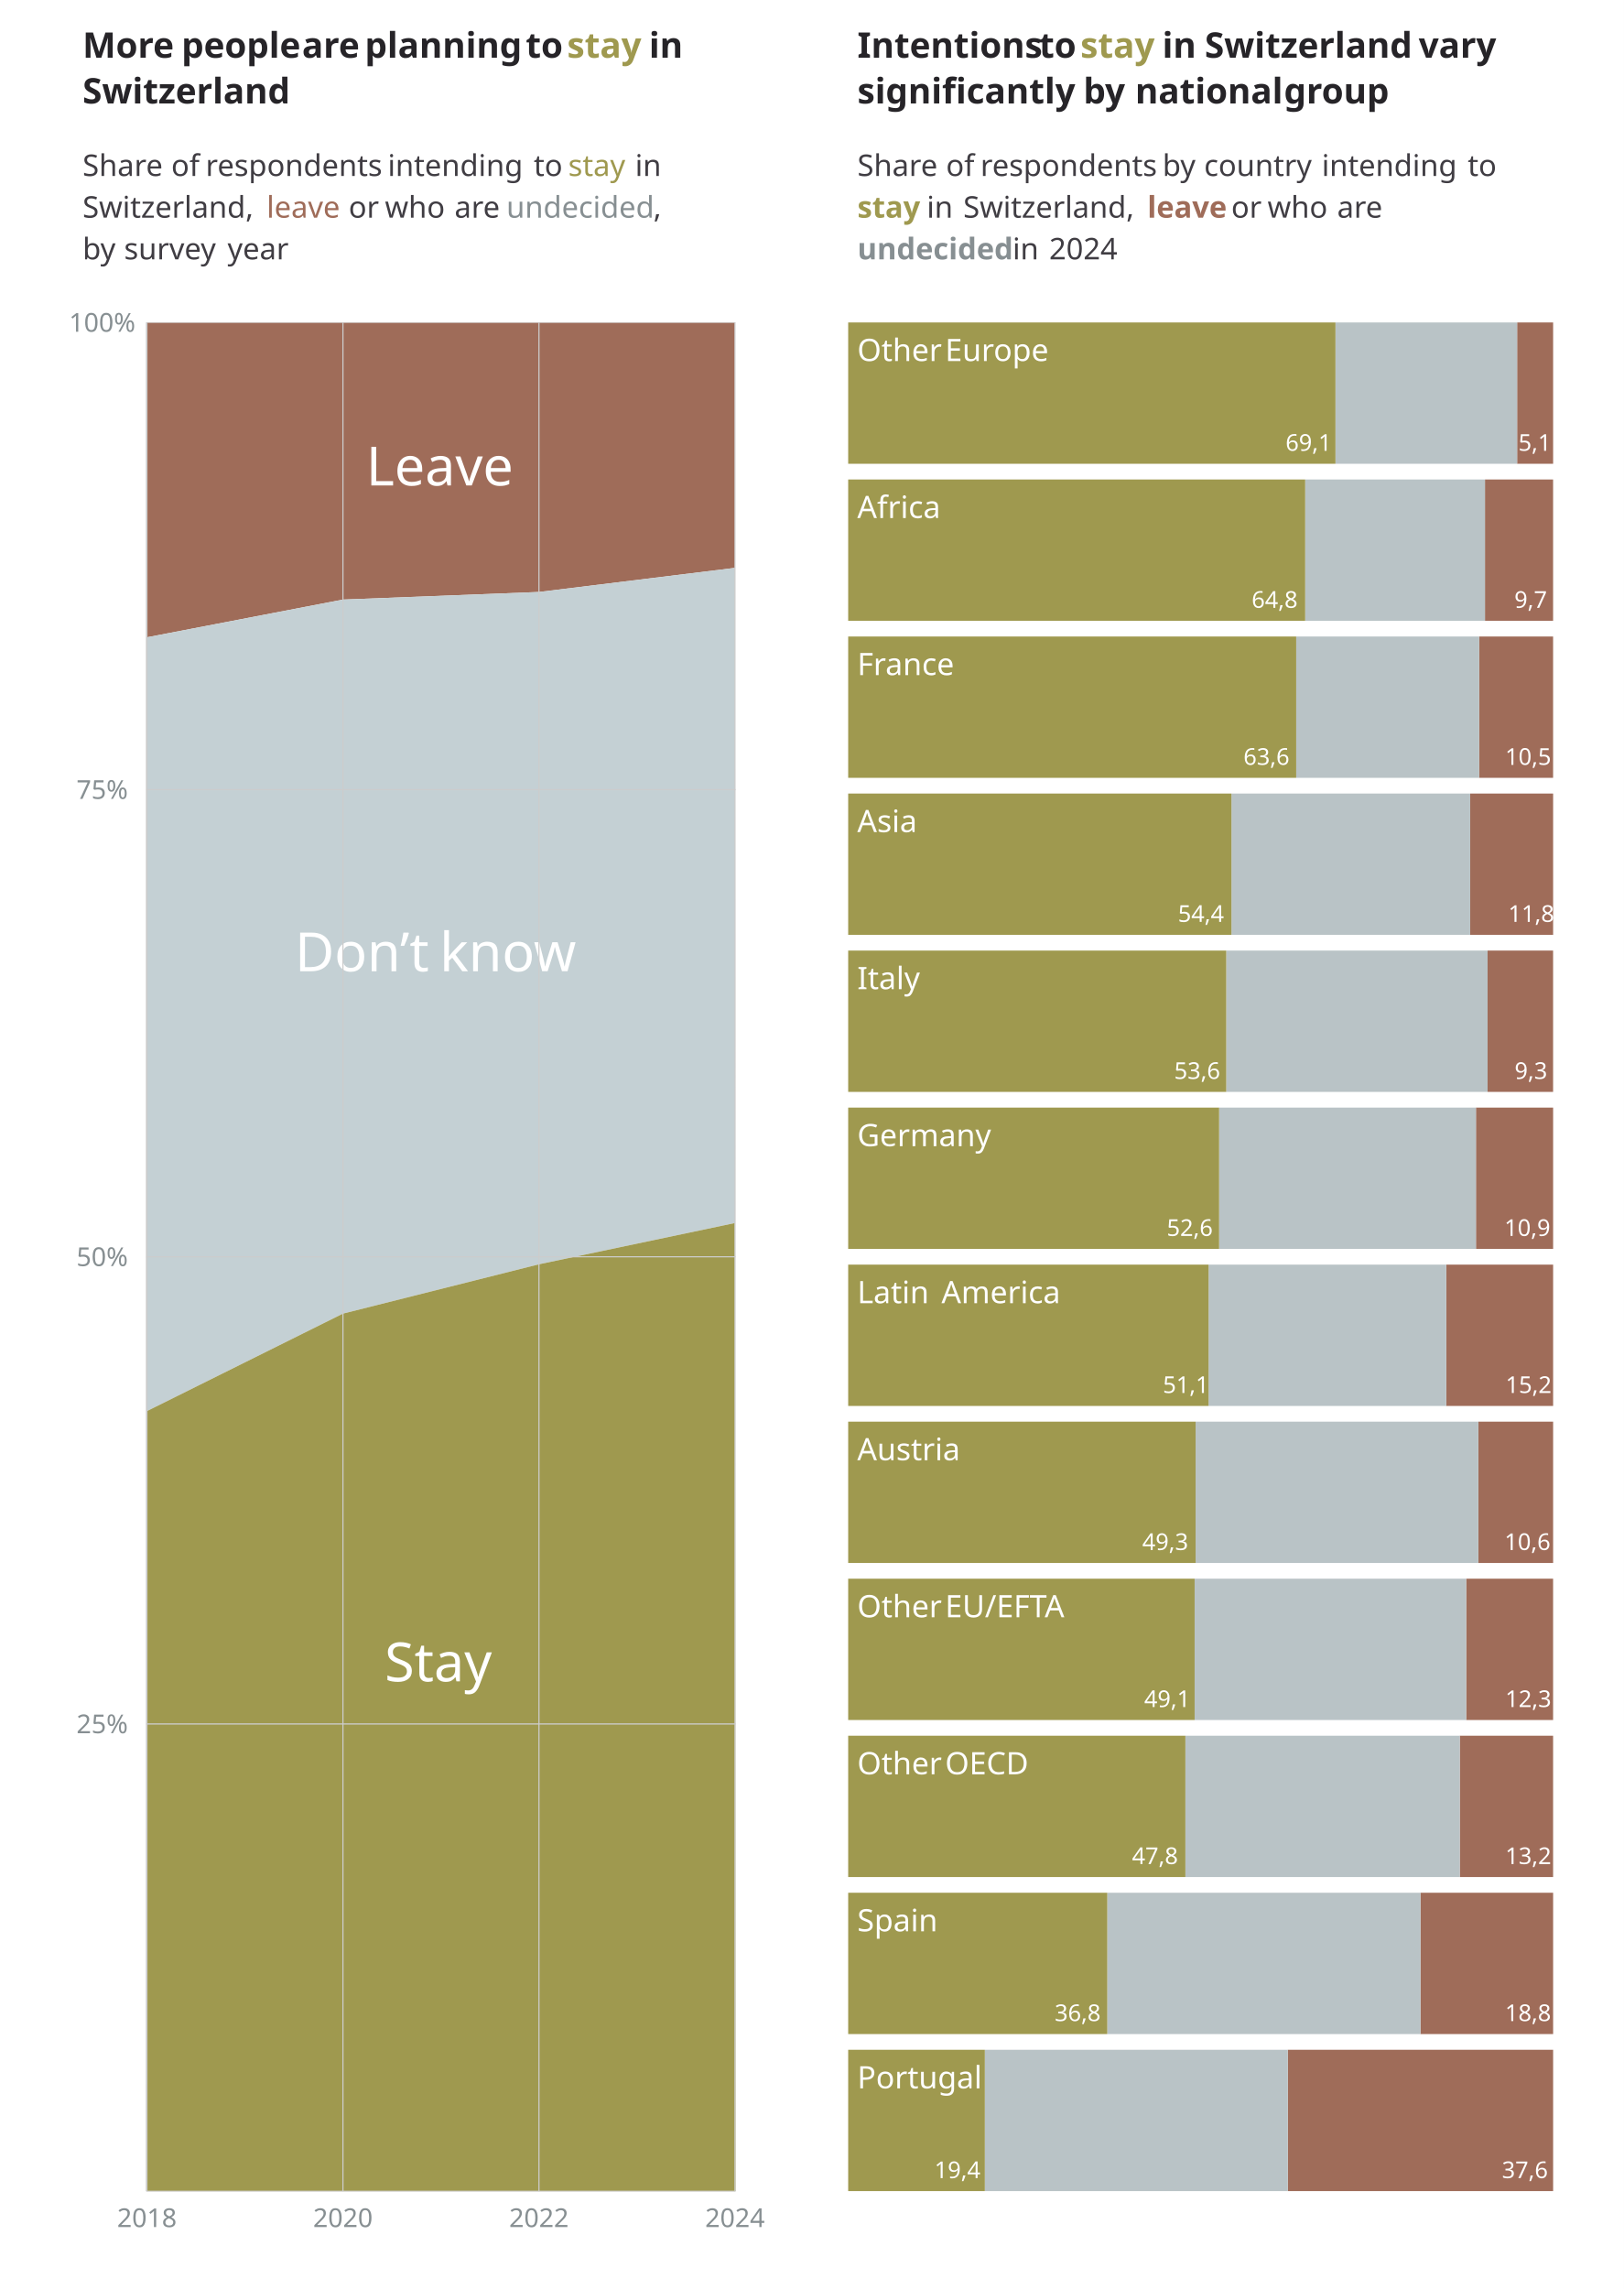
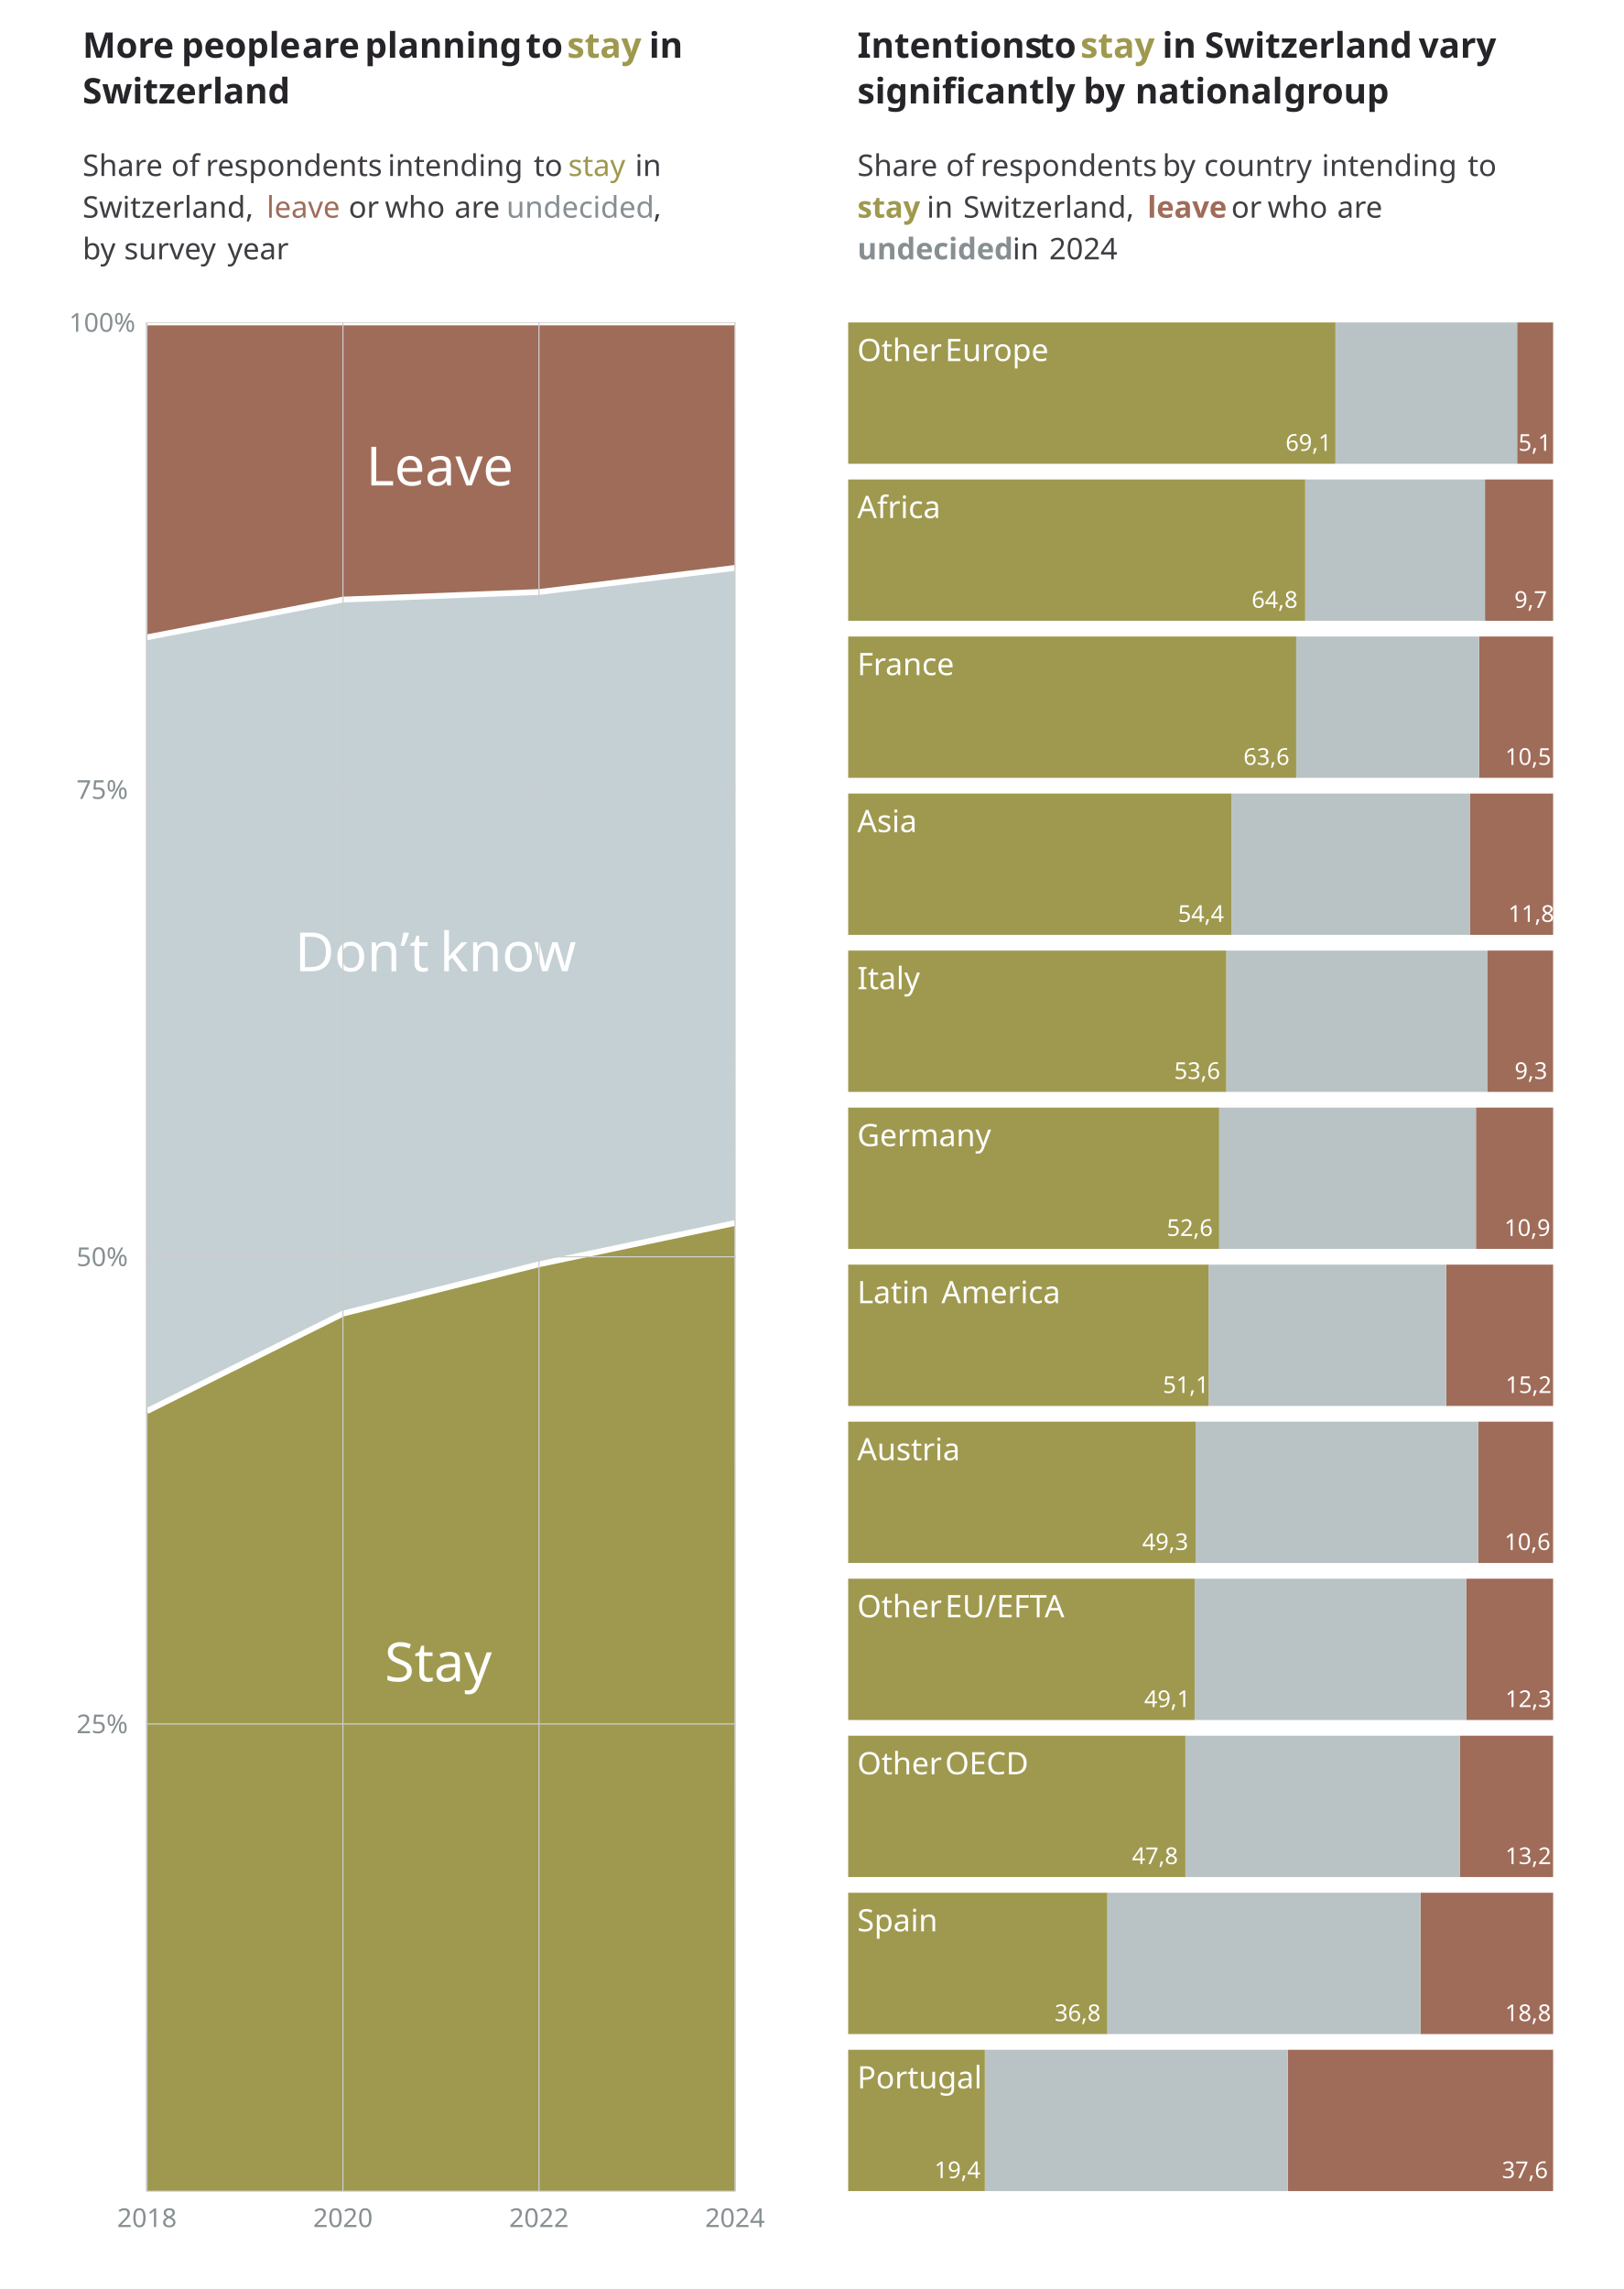
<svg xmlns="http://www.w3.org/2000/svg" width="597.60pt" height="842.40pt" viewBox="0 0 597.60 842.40">
  <g class="svglite">
    <defs>
      <style type="text/css">
    .svglite line, .svglite polyline, .svglite polygon, .svglite path, .svglite rect, .svglite circle {
      fill: none;
      stroke: #000000;
      stroke-linecap: round;
      stroke-linejoin: round;
      stroke-miterlimit: 10.00;
    }
    .svglite text {
      white-space: pre;
    }
    .svglite g.glyphgroup path {
      fill: inherit;
      stroke: none;
    }
  </style>
    </defs>
    <rect width="100%" height="100%" style="stroke: none; fill: #FFFFFF;" />
    <defs>
      <clipPath id="cpMC4wMHw1OTcuNjB8MC4wMHw4NDIuNDA=">
        <rect x="0.00" y="0.00" width="597.60" height="842.40" />
      </clipPath>
    </defs>
    <g clip-path="url(#cpMC4wMHw1OTcuNjB8MC4wMHw4NDIuNDA=)">
      <rect x="0.00" y="0.00" width="597.60" height="842.40" style="stroke-width: 1.07; stroke: #FFFFFF; fill: #FFFFFF;" />
    </g>
    <defs>
      <clipPath id="cpNTMuODd8NTcyLjIwfDExOC42N3w4MDYuMzg=">
        <rect x="53.87" y="118.67" width="518.33" height="687.70" />
      </clipPath>
    </defs>
    <g clip-path="url(#cpNTMuODd8NTcyLjIwfDExOC42N3w4MDYuMzg=)">
</g>
    <g clip-path="url(#cpMC4wMHw1OTcuNjB8MC4wMHw4NDIuNDA=)">
</g>
    <defs>
      <clipPath id="cpNS40OHwyOTAuNjd8NS40OHw4MzYuOTI=">
        <rect x="5.48" y="5.48" width="285.19" height="831.44" />
      </clipPath>
    </defs>
    <g clip-path="url(#cpNS40OHwyOTAuNjd8NS40OHw4MzYuOTI=)">
      <rect x="5.48" y="5.48" width="285.19" height="831.44" style="stroke-width: 0.00; stroke: none; fill: #FFFFFF;" />
    </g>
    <g clip-path="url(#cpMC4wMHw1OTcuNjB8MC4wMHw4NDIuNDA=)">
</g>
    <defs>
      <clipPath id="cpMjkwLjY3fDU5Mi4xMnw1LjQ4fDgzNi45Mg==">
        <rect x="290.67" y="5.48" width="301.45" height="831.44" />
      </clipPath>
    </defs>
    <g clip-path="url(#cpMjkwLjY3fDU5Mi4xMnw1LjQ4fDgzNi45Mg==)">
      <rect x="290.67" y="5.48" width="301.45" height="831.44" style="stroke-width: 0.00; stroke: none; fill: #FFFFFF;" />
    </g>
    <g clip-path="url(#cpMC4wMHw1OTcuNjB8MC4wMHw4NDIuNDA=)">
</g>
    <defs>
      <clipPath id="cpNTMuODd8MjcwLjc0fDExOC42N3w4MDYuMzg=">
        <rect x="53.87" y="118.67" width="216.88" height="687.70" />
      </clipPath>
    </defs>
    <g clip-path="url(#cpNTMuODd8MjcwLjc0fDExOC42N3w4MDYuMzg=)">
      <polygon points="54.08,118.67 54.30,118.67 126.01,118.67 126.23,118.67 126.45,118.67 198.16,118.67 198.38,118.67 198.60,118.67 270.31,118.67 270.53,118.67 270.74,806.38 270.53,208.99 270.31,209.02 198.60,217.84 198.38,217.86 198.16,217.87 126.45,220.65 126.23,220.65 126.01,220.70 54.30,234.50 54.08,234.54 53.87,806.38 " style="stroke-width: 0.00; stroke: none; stroke-linecap: butt; fill: #9F6C59;" />
-       <polyline points="54.08,118.67 54.30,118.67 126.01,118.67 126.23,118.67 126.45,118.67 198.16,118.67 198.38,118.67 198.60,118.67 270.31,118.67 270.53,118.67 " style="stroke-width: 1.16; stroke: none; stroke-linecap: butt;" />
+       <polyline points="54.08,118.67 54.30,118.67 126.01,118.67 126.23,118.67 126.45,118.67 198.16,118.67 198.38,118.67 198.60,118.67 270.31,118.67 270.53,118.67 " style="stroke-width: 2.13; stroke: #FFFFFF; stroke-linecap: butt;" />
      <polygon points="54.08,234.54 54.30,234.50 126.01,220.70 126.23,220.65 126.45,220.65 198.16,217.87 198.38,217.86 198.60,217.84 270.31,209.02 270.53,208.99 270.74,806.38 270.53,450.09 270.31,450.14 198.60,465.24 198.38,465.29 198.16,465.34 126.45,483.39 126.23,483.44 126.01,483.55 54.30,519.21 54.08,519.32 53.87,806.38 " style="stroke-width: 0.00; stroke: none; stroke-linecap: butt; fill: #C4D0D4;" />
-       <polyline points="54.08,234.54 54.30,234.50 126.01,220.70 126.23,220.65 126.45,220.65 198.16,217.87 198.38,217.86 198.60,217.84 270.31,209.02 270.53,208.99 " style="stroke-width: 1.16; stroke: none; stroke-linecap: butt;" />
+       <polyline points="54.08,234.54 54.30,234.50 126.01,220.70 126.23,220.65 126.45,220.65 198.16,217.87 198.38,217.86 198.60,217.84 270.31,209.02 270.53,208.99 " style="stroke-width: 2.13; stroke: #FFFFFF; stroke-linecap: butt;" />
      <polygon points="54.08,519.32 54.30,519.21 126.01,483.55 126.23,483.44 126.45,483.39 198.16,465.34 198.38,465.29 198.60,465.24 270.31,450.14 270.53,450.09 270.74,806.38 270.53,806.38 270.31,806.38 198.60,806.38 198.38,806.38 198.16,806.38 126.45,806.38 126.23,806.38 126.01,806.38 54.30,806.38 54.08,806.38 53.87,806.38 " style="stroke-width: 0.00; stroke: none; stroke-linecap: butt; fill: #9F994F;" />
-       <polyline points="54.08,519.32 54.30,519.21 126.01,483.55 126.23,483.44 126.45,483.39 198.16,465.34 198.38,465.29 198.60,465.24 270.31,450.14 270.53,450.09 " style="stroke-width: 1.16; stroke: none; stroke-linecap: butt;" />
+       <polyline points="54.08,519.32 54.30,519.21 126.01,483.55 126.23,483.44 126.45,483.39 198.16,465.34 198.38,465.29 198.60,465.24 270.31,450.14 270.53,450.09 " style="stroke-width: 2.13; stroke: #FFFFFF; stroke-linecap: butt;" />
      <text x="141.59" y="618.77" style="font-size: 19.92px;fill: #FFFFFF; font-family: &quot;Roboto Slab&quot;;">Stay</text>
      <text x="108.54" y="357.45" style="font-size: 19.92px;fill: #FFFFFF; font-family: &quot;Roboto Slab&quot;;">Don’t</text>
      <text x="161.83" y="357.45" style="font-size: 19.92px;fill: #FFFFFF; font-family: &quot;Roboto Slab&quot;;">know</text>
      <text x="134.75" y="178.65" style="font-size: 19.92px;fill: #FFFFFF; font-family: &quot;Roboto Slab&quot;;">Leave</text>
      <rect x="53.87" y="118.67" width="216.88" height="687.70" style="stroke-width: 0.00; stroke: none;" />
      <polyline points="53.87,634.45 270.74,634.45 " style="stroke-width: 0.43; stroke: #CCCCCC; stroke-linecap: butt;" />
      <polyline points="53.87,462.53 270.74,462.53 " style="stroke-width: 0.43; stroke: #CCCCCC; stroke-linecap: butt;" />
      <polyline points="53.87,290.60 270.74,290.60 " style="stroke-width: 0.43; stroke: #CCCCCC; stroke-linecap: butt;" />
      <polyline points="53.87,118.67 270.74,118.67 " style="stroke-width: 0.43; stroke: #CCCCCC; stroke-linecap: butt;" />
      <polyline points="54.08,806.38 54.08,118.67 " style="stroke-width: 0.43; stroke: #CCCCCC; stroke-linecap: butt;" />
      <polyline points="126.23,806.38 126.23,118.67 " style="stroke-width: 0.43; stroke: #CCCCCC; stroke-linecap: butt;" />
      <polyline points="198.38,806.38 198.38,118.67 " style="stroke-width: 0.43; stroke: #CCCCCC; stroke-linecap: butt;" />
      <polyline points="270.53,806.38 270.53,118.67 " style="stroke-width: 0.43; stroke: #CCCCCC; stroke-linecap: butt;" />
    </g>
    <g clip-path="url(#cpMC4wMHw1OTcuNjB8MC4wMHw4NDIuNDA=)">
      <polyline points="53.87,806.38 53.87,118.67 " style="stroke-width: 0.32; stroke: #CCCCCC; stroke-linecap: butt;" />
      <text x="37.62" y="637.86" text-anchor="middle" style="font-size: 9.60px;fill: #878F92; font-family: &quot;Roboto Slab&quot;;">25%</text>
      <text x="37.62" y="465.94" text-anchor="middle" style="font-size: 9.60px;fill: #878F92; font-family: &quot;Roboto Slab&quot;;">50%</text>
      <text x="37.62" y="294.01" text-anchor="middle" style="font-size: 9.60px;fill: #878F92; font-family: &quot;Roboto Slab&quot;;">75%</text>
      <text x="37.62" y="122.09" text-anchor="middle" style="font-size: 9.60px;fill: #878F92; font-family: &quot;Roboto Slab&quot;;">100%</text>
      <polyline points="53.87,806.38 270.74,806.38 " style="stroke-width: 0.32; stroke: #CCCCCC; stroke-linecap: butt;" />
      <text x="54.08" y="819.61" text-anchor="middle" style="font-size: 9.60px;fill: #878F92; font-family: &quot;Roboto Slab&quot;;">2018</text>
      <text x="126.23" y="819.61" text-anchor="middle" style="font-size: 9.60px;fill: #878F92; font-family: &quot;Roboto Slab&quot;;">2020</text>
      <text x="198.38" y="819.61" text-anchor="middle" style="font-size: 9.60px;fill: #878F92; font-family: &quot;Roboto Slab&quot;;">2022</text>
      <text x="270.53" y="819.61" text-anchor="middle" style="font-size: 9.60px;fill: #878F92; font-family: &quot;Roboto Slab&quot;;">2024</text>
      <text x="30.39" y="64.77" style="font-size: 11.00px;fill: #403D43; font-family: &quot;Roboto Slab&quot;;">Share</text>
      <text x="63.02" y="64.77" style="font-size: 11.00px;fill: #403D43; font-family: &quot;Roboto Slab&quot;;">of</text>
      <text x="75.68" y="64.77" style="font-size: 11.00px;fill: #403D43; font-family: &quot;Roboto Slab&quot;;">respondents</text>
      <text x="142.71" y="64.77" style="font-size: 11.00px;fill: #403D43; font-family: &quot;Roboto Slab&quot;;">intending</text>
      <text x="196.45" y="64.77" style="font-size: 11.00px;fill: #403D43; font-family: &quot;Roboto Slab&quot;;">to</text>
      <text x="209.15" y="64.77" style="font-size: 11.00px;fill: #9F994F; font-family: &quot;Roboto Slab&quot;;">stay</text>
      <text x="233.77" y="64.77" style="font-size: 11.00px;fill: #403D43; font-family: &quot;Roboto Slab&quot;;">in</text>
      <text x="30.39" y="80.11" style="font-size: 11.00px;fill: #403D43; font-family: &quot;Roboto Slab&quot;;">Switzerland,</text>
      <text x="98.14" y="80.11" style="font-size: 11.00px;fill: #9F6C59; font-family: &quot;Roboto Slab&quot;;">leave</text>
      <text x="128.32" y="80.11" style="font-size: 11.00px;fill: #403D43; font-family: &quot;Roboto Slab&quot;;">or</text>
      <text x="141.68" y="80.11" style="font-size: 11.00px;fill: #403D43; font-family: &quot;Roboto Slab&quot;;">who</text>
      <text x="167.30" y="80.11" style="font-size: 11.00px;fill: #403D43; font-family: &quot;Roboto Slab&quot;;">are</text>
      <text x="186.39" y="80.11" style="font-size: 11.00px;fill: #878F92; font-family: &quot;Roboto Slab&quot;;">undecided</text>
      <text x="240.52" y="80.11" style="font-size: 11.00px;fill: #403D43; font-family: &quot;Roboto Slab&quot;;">,</text>
      <text x="30.39" y="95.45" style="font-size: 11.00px;fill: #403D43; font-family: &quot;Roboto Slab&quot;;">by</text>
      <text x="45.67" y="95.45" style="font-size: 11.00px;fill: #403D43; font-family: &quot;Roboto Slab&quot;;">survey</text>
      <text x="83.74" y="95.45" style="font-size: 11.00px;fill: #403D43; font-family: &quot;Roboto Slab&quot;;">year</text>
      <text x="30.39" y="21.25" style="font-size: 13.00px; font-weight: 800;fill: #262428; font-family: &quot;Roboto Slab&quot;;">More</text>
      <text x="66.79" y="21.25" style="font-size: 13.00px; font-weight: 800;fill: #262428; font-family: &quot;Roboto Slab&quot;;">people</text>
      <text x="111.17" y="21.25" style="font-size: 13.00px; font-weight: 800;fill: #262428; font-family: &quot;Roboto Slab&quot;;">are</text>
      <text x="134.27" y="21.25" style="font-size: 13.00px; font-weight: 800;fill: #262428; font-family: &quot;Roboto Slab&quot;;">planning</text>
      <text x="193.51" y="21.25" style="font-size: 13.00px; font-weight: 800;fill: #262428; font-family: &quot;Roboto Slab&quot;;">to</text>
      <text x="208.74" y="21.25" style="font-size: 13.00px; font-weight: 800;fill: #9F994F; font-family: &quot;Roboto Slab&quot;;">stay</text>
      <text x="238.87" y="21.25" style="font-size: 13.00px; font-weight: 800;fill: #262428; font-family: &quot;Roboto Slab&quot;;">in</text>
      <text x="30.39" y="38.08" style="font-size: 13.00px; font-weight: 800;fill: #262428; font-family: &quot;Roboto Slab&quot;;">Switzerland</text>
      <rect x="311.94" y="118.67" width="260.25" height="687.70" style="stroke-width: 0.00; stroke: none; fill: #FFFFFF;" />
      <rect x="546.59" y="176.46" width="25.08" height="52.01" style="stroke-width: 1.16; stroke: none; stroke-linecap: butt; stroke-linejoin: miter; fill: #9F6C59;" />
      <rect x="541.14" y="292.04" width="30.54" height="52.01" style="stroke-width: 1.16; stroke: none; stroke-linecap: butt; stroke-linejoin: miter; fill: #9F6C59;" />
      <rect x="544.14" y="523.20" width="27.54" height="52.01" style="stroke-width: 1.16; stroke: none; stroke-linecap: butt; stroke-linejoin: miter; fill: #9F6C59;" />
      <rect x="544.44" y="234.25" width="27.23" height="52.01" style="stroke-width: 1.16; stroke: none; stroke-linecap: butt; stroke-linejoin: miter; fill: #9F6C59;" />
      <rect x="543.27" y="407.62" width="28.41" height="52.01" style="stroke-width: 1.16; stroke: none; stroke-linecap: butt; stroke-linejoin: miter; fill: #9F6C59;" />
      <rect x="547.56" y="349.83" width="24.11" height="52.01" style="stroke-width: 1.16; stroke: none; stroke-linecap: butt; stroke-linejoin: miter; fill: #9F6C59;" />
      <rect x="532.32" y="465.41" width="39.36" height="52.01" style="stroke-width: 1.16; stroke: none; stroke-linecap: butt; stroke-linejoin: miter; fill: #9F6C59;" />
      <rect x="539.67" y="580.99" width="32.00" height="52.01" style="stroke-width: 1.16; stroke: none; stroke-linecap: butt; stroke-linejoin: miter; fill: #9F6C59;" />
      <rect x="558.43" y="118.67" width="13.25" height="52.01" style="stroke-width: 1.16; stroke: none; stroke-linecap: butt; stroke-linejoin: miter; fill: #9F6C59;" />
      <rect x="537.32" y="638.78" width="34.35" height="52.01" style="stroke-width: 1.16; stroke: none; stroke-linecap: butt; stroke-linejoin: miter; fill: #9F6C59;" />
      <rect x="474.02" y="754.36" width="97.66" height="52.01" style="stroke-width: 1.16; stroke: none; stroke-linecap: butt; stroke-linejoin: miter; fill: #9F6C59;" />
      <rect x="522.84" y="696.57" width="48.84" height="52.01" style="stroke-width: 1.16; stroke: none; stroke-linecap: butt; stroke-linejoin: miter; fill: #9F6C59;" />
      <rect x="480.42" y="176.46" width="66.17" height="52.01" style="stroke-width: 1.16; stroke: none; stroke-linecap: butt; stroke-linejoin: miter; fill: #B9C3C6;" />
      <rect x="453.27" y="292.04" width="87.87" height="52.01" style="stroke-width: 1.16; stroke: none; stroke-linecap: butt; stroke-linejoin: miter; fill: #B9C3C6;" />
      <rect x="440.09" y="523.20" width="104.05" height="52.01" style="stroke-width: 1.16; stroke: none; stroke-linecap: butt; stroke-linejoin: miter; fill: #B9C3C6;" />
      <rect x="477.12" y="234.25" width="67.33" height="52.01" style="stroke-width: 1.16; stroke: none; stroke-linecap: butt; stroke-linejoin: miter; fill: #B9C3C6;" />
      <rect x="448.75" y="407.62" width="94.52" height="52.01" style="stroke-width: 1.16; stroke: none; stroke-linecap: butt; stroke-linejoin: miter; fill: #B9C3C6;" />
      <rect x="451.36" y="349.83" width="96.20" height="52.01" style="stroke-width: 1.16; stroke: none; stroke-linecap: butt; stroke-linejoin: miter; fill: #B9C3C6;" />
      <rect x="444.86" y="465.41" width="87.46" height="52.01" style="stroke-width: 1.16; stroke: none; stroke-linecap: butt; stroke-linejoin: miter; fill: #B9C3C6;" />
      <rect x="439.72" y="580.99" width="99.95" height="52.01" style="stroke-width: 1.16; stroke: none; stroke-linecap: butt; stroke-linejoin: miter; fill: #B9C3C6;" />
      <rect x="491.57" y="118.67" width="66.86" height="52.01" style="stroke-width: 1.16; stroke: none; stroke-linecap: butt; stroke-linejoin: miter; fill: #B9C3C6;" />
      <rect x="436.32" y="638.78" width="101.00" height="52.01" style="stroke-width: 1.16; stroke: none; stroke-linecap: butt; stroke-linejoin: miter; fill: #B9C3C6;" />
      <rect x="362.50" y="754.36" width="111.52" height="52.01" style="stroke-width: 1.16; stroke: none; stroke-linecap: butt; stroke-linejoin: miter; fill: #B9C3C6;" />
      <rect x="407.57" y="696.57" width="115.27" height="52.01" style="stroke-width: 1.16; stroke: none; stroke-linecap: butt; stroke-linejoin: miter; fill: #B9C3C6;" />
      <rect x="312.20" y="176.46" width="168.22" height="52.01" style="stroke-width: 1.16; stroke: none; stroke-linecap: butt; stroke-linejoin: miter; fill: #9F994F;" />
      <rect x="312.20" y="292.04" width="141.07" height="52.01" style="stroke-width: 1.16; stroke: none; stroke-linecap: butt; stroke-linejoin: miter; fill: #9F994F;" />
      <rect x="312.20" y="523.20" width="127.89" height="52.01" style="stroke-width: 1.16; stroke: none; stroke-linecap: butt; stroke-linejoin: miter; fill: #9F994F;" />
      <rect x="312.20" y="234.25" width="164.91" height="52.01" style="stroke-width: 1.16; stroke: none; stroke-linecap: butt; stroke-linejoin: miter; fill: #9F994F;" />
      <rect x="312.20" y="407.62" width="136.54" height="52.01" style="stroke-width: 1.16; stroke: none; stroke-linecap: butt; stroke-linejoin: miter; fill: #9F994F;" />
      <rect x="312.20" y="349.83" width="139.16" height="52.01" style="stroke-width: 1.16; stroke: none; stroke-linecap: butt; stroke-linejoin: miter; fill: #9F994F;" />
      <rect x="312.20" y="465.41" width="132.66" height="52.01" style="stroke-width: 1.16; stroke: none; stroke-linecap: butt; stroke-linejoin: miter; fill: #9F994F;" />
      <rect x="312.20" y="580.99" width="127.52" height="52.01" style="stroke-width: 1.16; stroke: none; stroke-linecap: butt; stroke-linejoin: miter; fill: #9F994F;" />
      <rect x="312.20" y="118.67" width="179.36" height="52.01" style="stroke-width: 1.16; stroke: none; stroke-linecap: butt; stroke-linejoin: miter; fill: #9F994F;" />
      <rect x="312.20" y="638.78" width="124.12" height="52.01" style="stroke-width: 1.16; stroke: none; stroke-linecap: butt; stroke-linejoin: miter; fill: #9F994F;" />
      <rect x="312.20" y="754.36" width="50.30" height="52.01" style="stroke-width: 1.16; stroke: none; stroke-linecap: butt; stroke-linejoin: miter; fill: #9F994F;" />
      <rect x="312.20" y="696.57" width="95.37" height="52.01" style="stroke-width: 1.16; stroke: none; stroke-linecap: butt; stroke-linejoin: miter; fill: #9F994F;" />
      <text x="343.94" y="801.60" style="font-size: 8.54px;fill: #FFFFFF; font-family: &quot;Roboto Slab&quot;;">19,4</text>
      <text x="388.20" y="743.81" style="font-size: 8.54px;fill: #FFFFFF; font-family: &quot;Roboto Slab&quot;;">36,8</text>
      <text x="416.67" y="686.02" style="font-size: 8.54px;fill: #FFFFFF; font-family: &quot;Roboto Slab&quot;;">47,8</text>
      <text x="421.16" y="628.23" style="font-size: 8.54px;fill: #FFFFFF; font-family: &quot;Roboto Slab&quot;;">49,1</text>
      <text x="420.44" y="570.44" style="font-size: 8.54px;fill: #FFFFFF; font-family: &quot;Roboto Slab&quot;;">49,3</text>
      <text x="428.04" y="512.65" style="font-size: 8.54px;fill: #FFFFFF; font-family: &quot;Roboto Slab&quot;;">51,1</text>
      <text x="429.47" y="454.86" style="font-size: 8.54px;fill: #FFFFFF; font-family: &quot;Roboto Slab&quot;;">52,6</text>
      <text x="432.20" y="397.07" style="font-size: 8.54px;fill: #FFFFFF; font-family: &quot;Roboto Slab&quot;;">53,6</text>
      <text x="433.59" y="339.28" style="font-size: 8.54px;fill: #FFFFFF; font-family: &quot;Roboto Slab&quot;;">54,4</text>
      <text x="457.69" y="281.49" style="font-size: 8.54px;fill: #FFFFFF; font-family: &quot;Roboto Slab&quot;;">63,6</text>
      <text x="460.71" y="223.70" style="font-size: 8.54px;fill: #FFFFFF; font-family: &quot;Roboto Slab&quot;;">64,8</text>
      <text x="473.19" y="165.91" style="font-size: 8.54px;fill: #FFFFFF; font-family: &quot;Roboto Slab&quot;;">69,1</text>
      <text x="552.83" y="801.60" style="font-size: 8.54px;fill: #FFFFFF; font-family: &quot;Roboto Slab&quot;;">37,6</text>
      <text x="553.97" y="743.81" style="font-size: 8.54px;fill: #FFFFFF; font-family: &quot;Roboto Slab&quot;;">18,8</text>
      <text x="554.07" y="686.02" style="font-size: 8.54px;fill: #FFFFFF; font-family: &quot;Roboto Slab&quot;;">13,2</text>
      <text x="554.07" y="628.23" style="font-size: 8.54px;fill: #FFFFFF; font-family: &quot;Roboto Slab&quot;;">12,3</text>
      <text x="553.76" y="570.44" style="font-size: 8.54px;fill: #FFFFFF; font-family: &quot;Roboto Slab&quot;;">10,6</text>
      <text x="554.17" y="512.65" style="font-size: 8.54px;fill: #FFFFFF; font-family: &quot;Roboto Slab&quot;;">15,2</text>
      <text x="553.72" y="454.86" style="font-size: 8.54px;fill: #FFFFFF; font-family: &quot;Roboto Slab&quot;;">10,9</text>
      <text x="557.49" y="397.07" style="font-size: 8.54px;fill: #FFFFFF; font-family: &quot;Roboto Slab&quot;;">9,3</text>
      <text x="555.16" y="339.28" style="font-size: 8.54px;fill: #FFFFFF; font-family: &quot;Roboto Slab&quot;;">11,8</text>
      <text x="554.02" y="281.49" style="font-size: 8.54px;fill: #FFFFFF; font-family: &quot;Roboto Slab&quot;;">10,5</text>
      <text x="557.40" y="223.70" style="font-size: 8.54px;fill: #FFFFFF; font-family: &quot;Roboto Slab&quot;;">9,7</text>
      <text x="558.89" y="165.91" style="font-size: 8.54px;fill: #FFFFFF; font-family: &quot;Roboto Slab&quot;;">5,1</text>
      <text x="315.54" y="768.56" style="font-size: 11.38px;fill: #FFFFFF; font-family: &quot;Roboto Slab&quot;;">Portugal</text>
      <text x="315.54" y="710.77" style="font-size: 11.38px;fill: #FFFFFF; font-family: &quot;Roboto Slab&quot;;">Spain</text>
      <text x="315.54" y="652.98" style="font-size: 11.38px;fill: #FFFFFF; font-family: &quot;Roboto Slab&quot;;">Other</text>
      <text x="347.87" y="652.98" style="font-size: 11.38px;fill: #FFFFFF; font-family: &quot;Roboto Slab&quot;;">OECD</text>
      <text x="315.54" y="595.19" style="font-size: 11.38px;fill: #FFFFFF; font-family: &quot;Roboto Slab&quot;;">Other</text>
      <text x="347.87" y="595.19" style="font-size: 11.38px;fill: #FFFFFF; font-family: &quot;Roboto Slab&quot;;">EU/EFTA</text>
      <text x="315.54" y="537.40" style="font-size: 11.38px;fill: #FFFFFF; font-family: &quot;Roboto Slab&quot;;">Austria</text>
      <text x="315.54" y="479.61" style="font-size: 11.38px;fill: #FFFFFF; font-family: &quot;Roboto Slab&quot;;">Latin</text>
      <text x="346.53" y="479.61" style="font-size: 11.38px;fill: #FFFFFF; font-family: &quot;Roboto Slab&quot;;">America</text>
      <text x="315.54" y="421.82" style="font-size: 11.38px;fill: #FFFFFF; font-family: &quot;Roboto Slab&quot;;">Germany</text>
      <text x="315.54" y="364.03" style="font-size: 11.38px;fill: #FFFFFF; font-family: &quot;Roboto Slab&quot;;">Italy</text>
      <text x="315.54" y="306.24" style="font-size: 11.38px;fill: #FFFFFF; font-family: &quot;Roboto Slab&quot;;">Asia</text>
      <text x="315.54" y="248.45" style="font-size: 11.38px;fill: #FFFFFF; font-family: &quot;Roboto Slab&quot;;">France</text>
      <text x="315.54" y="190.66" style="font-size: 11.38px;fill: #FFFFFF; font-family: &quot;Roboto Slab&quot;;">Africa</text>
      <text x="315.54" y="132.87" style="font-size: 11.38px;fill: #FFFFFF; font-family: &quot;Roboto Slab&quot;;">Other</text>
      <text x="347.87" y="132.87" style="font-size: 11.38px;fill: #FFFFFF; font-family: &quot;Roboto Slab&quot;;">Europe</text>
      <text x="315.58" y="64.77" style="font-size: 11.00px;fill: #403D43; font-family: &quot;Roboto Slab&quot;;">Share</text>
      <text x="348.21" y="64.77" style="font-size: 11.00px;fill: #403D43; font-family: &quot;Roboto Slab&quot;;">of</text>
      <text x="360.87" y="64.77" style="font-size: 11.00px;fill: #403D43; font-family: &quot;Roboto Slab&quot;;">respondents</text>
      <text x="427.90" y="64.77" style="font-size: 11.00px;fill: #403D43; font-family: &quot;Roboto Slab&quot;;">by</text>
      <text x="443.19" y="64.77" style="font-size: 11.00px;fill: #403D43; font-family: &quot;Roboto Slab&quot;;">country</text>
      <text x="486.50" y="64.77" style="font-size: 11.00px;fill: #403D43; font-family: &quot;Roboto Slab&quot;;">intending</text>
      <text x="540.24" y="64.77" style="font-size: 11.00px;fill: #403D43; font-family: &quot;Roboto Slab&quot;;">to</text>
      <text x="315.58" y="80.11" style="font-size: 11.00px; font-weight: 800;fill: #9F994F; font-family: &quot;Roboto Slab&quot;;">stay</text>
      <text x="341.12" y="80.11" style="font-size: 11.00px;fill: #403D43; font-family: &quot;Roboto Slab&quot;;">in</text>
      <text x="354.56" y="80.11" style="font-size: 11.00px;fill: #403D43; font-family: &quot;Roboto Slab&quot;;">Switzerland,</text>
      <text x="422.32" y="80.11" style="font-size: 11.00px; font-weight: 800;fill: #9F6C59; font-family: &quot;Roboto Slab&quot;;">leave</text>
      <text x="453.20" y="80.11" style="font-size: 11.00px;fill: #403D43; font-family: &quot;Roboto Slab&quot;;">or</text>
      <text x="466.56" y="80.11" style="font-size: 11.00px;fill: #403D43; font-family: &quot;Roboto Slab&quot;;">who</text>
      <text x="492.18" y="80.11" style="font-size: 11.00px;fill: #403D43; font-family: &quot;Roboto Slab&quot;;">are</text>
      <text x="315.58" y="95.45" style="font-size: 11.00px; font-weight: 800;fill: #878F92; font-family: &quot;Roboto Slab&quot;;">undecided</text>
      <text x="372.71" y="95.45" style="font-size: 11.00px;fill: #403D43; font-family: &quot;Roboto Slab&quot;;">in</text>
      <text x="386.16" y="95.45" style="font-size: 11.00px;fill: #403D43; font-family: &quot;Roboto Slab&quot;;">2024</text>
      <text x="315.58" y="21.25" style="font-size: 13.00px; font-weight: 800;fill: #262428; font-family: &quot;Roboto Slab&quot;;">Intentions</text>
      <text x="382.45" y="21.25" style="font-size: 13.00px; font-weight: 800;fill: #262428; font-family: &quot;Roboto Slab&quot;;">to</text>
      <text x="397.68" y="21.25" style="font-size: 13.00px; font-weight: 800;fill: #9F994F; font-family: &quot;Roboto Slab&quot;;">stay</text>
      <text x="427.81" y="21.25" style="font-size: 13.00px; font-weight: 800;fill: #262428; font-family: &quot;Roboto Slab&quot;;">in</text>
      <text x="443.43" y="21.25" style="font-size: 13.00px; font-weight: 800;fill: #262428; font-family: &quot;Roboto Slab&quot;;">Switzerland</text>
      <text x="522.20" y="21.25" style="font-size: 13.00px; font-weight: 800;fill: #262428; font-family: &quot;Roboto Slab&quot;;">vary</text>
      <text x="315.58" y="38.08" style="font-size: 13.00px; font-weight: 800;fill: #262428; font-family: &quot;Roboto Slab&quot;;">significantly</text>
      <text x="398.76" y="38.08" style="font-size: 13.00px; font-weight: 800;fill: #262428; font-family: &quot;Roboto Slab&quot;;">by</text>
      <text x="417.82" y="38.08" style="font-size: 13.00px; font-weight: 800;fill: #262428; font-family: &quot;Roboto Slab&quot;;">national</text>
      <text x="472.61" y="38.08" style="font-size: 13.00px; font-weight: 800;fill: #262428; font-family: &quot;Roboto Slab&quot;;">group</text>
    </g>
  </g>
</svg>
